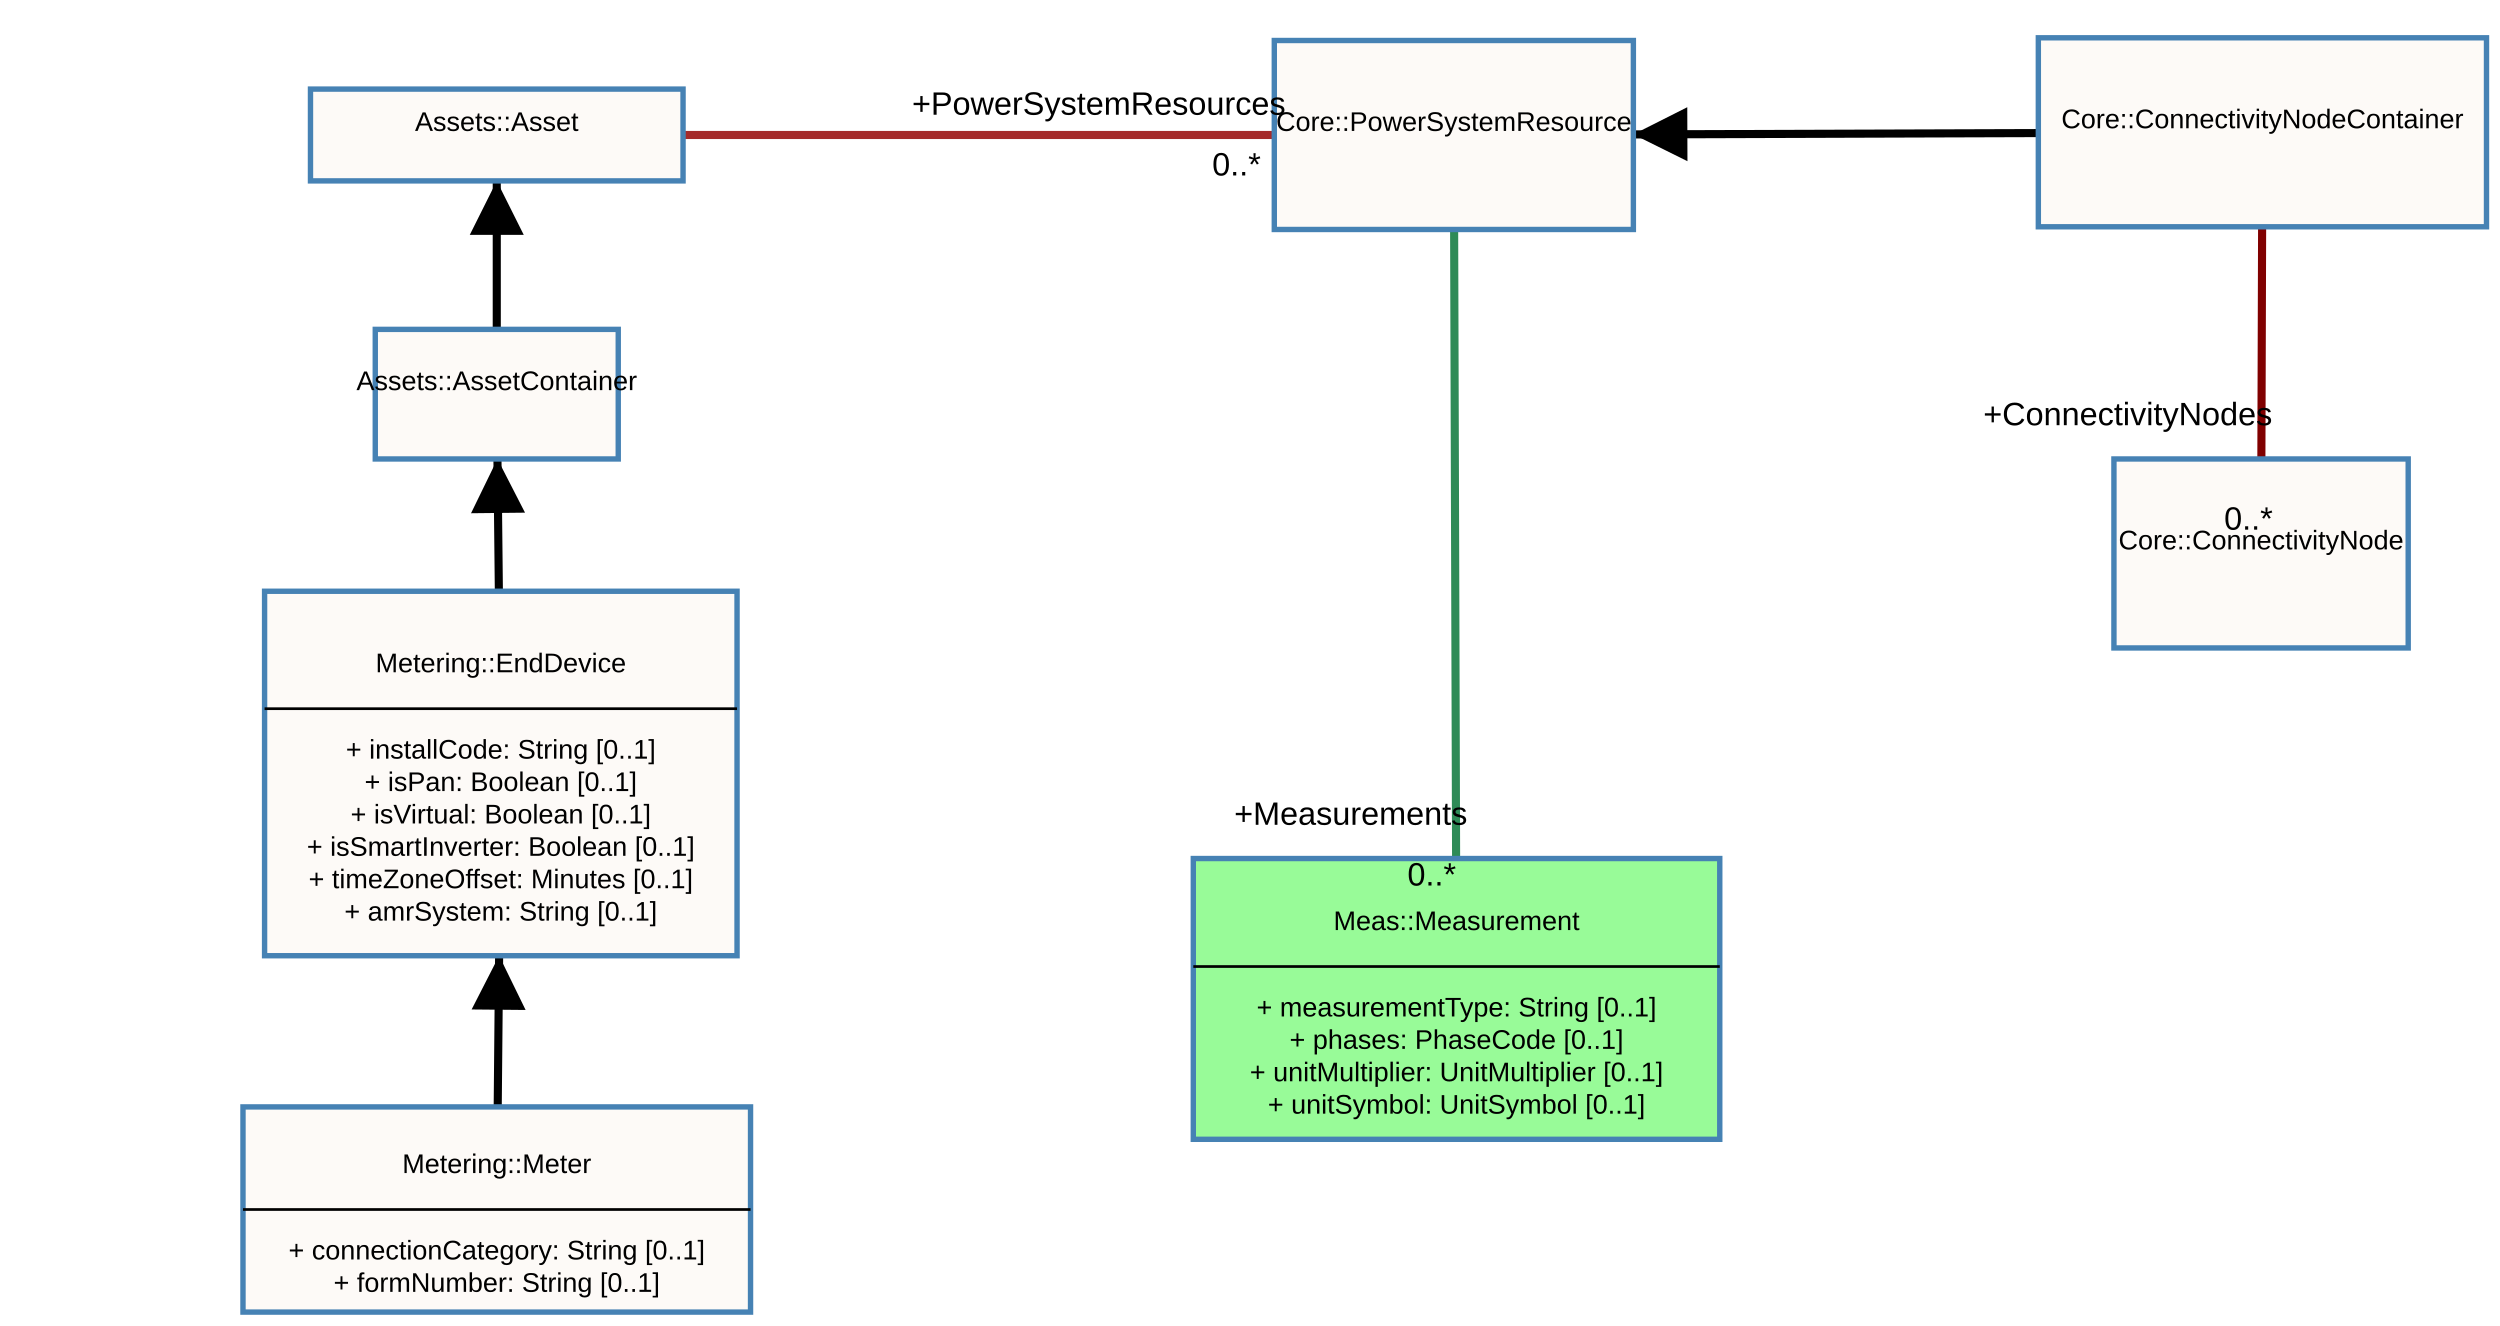
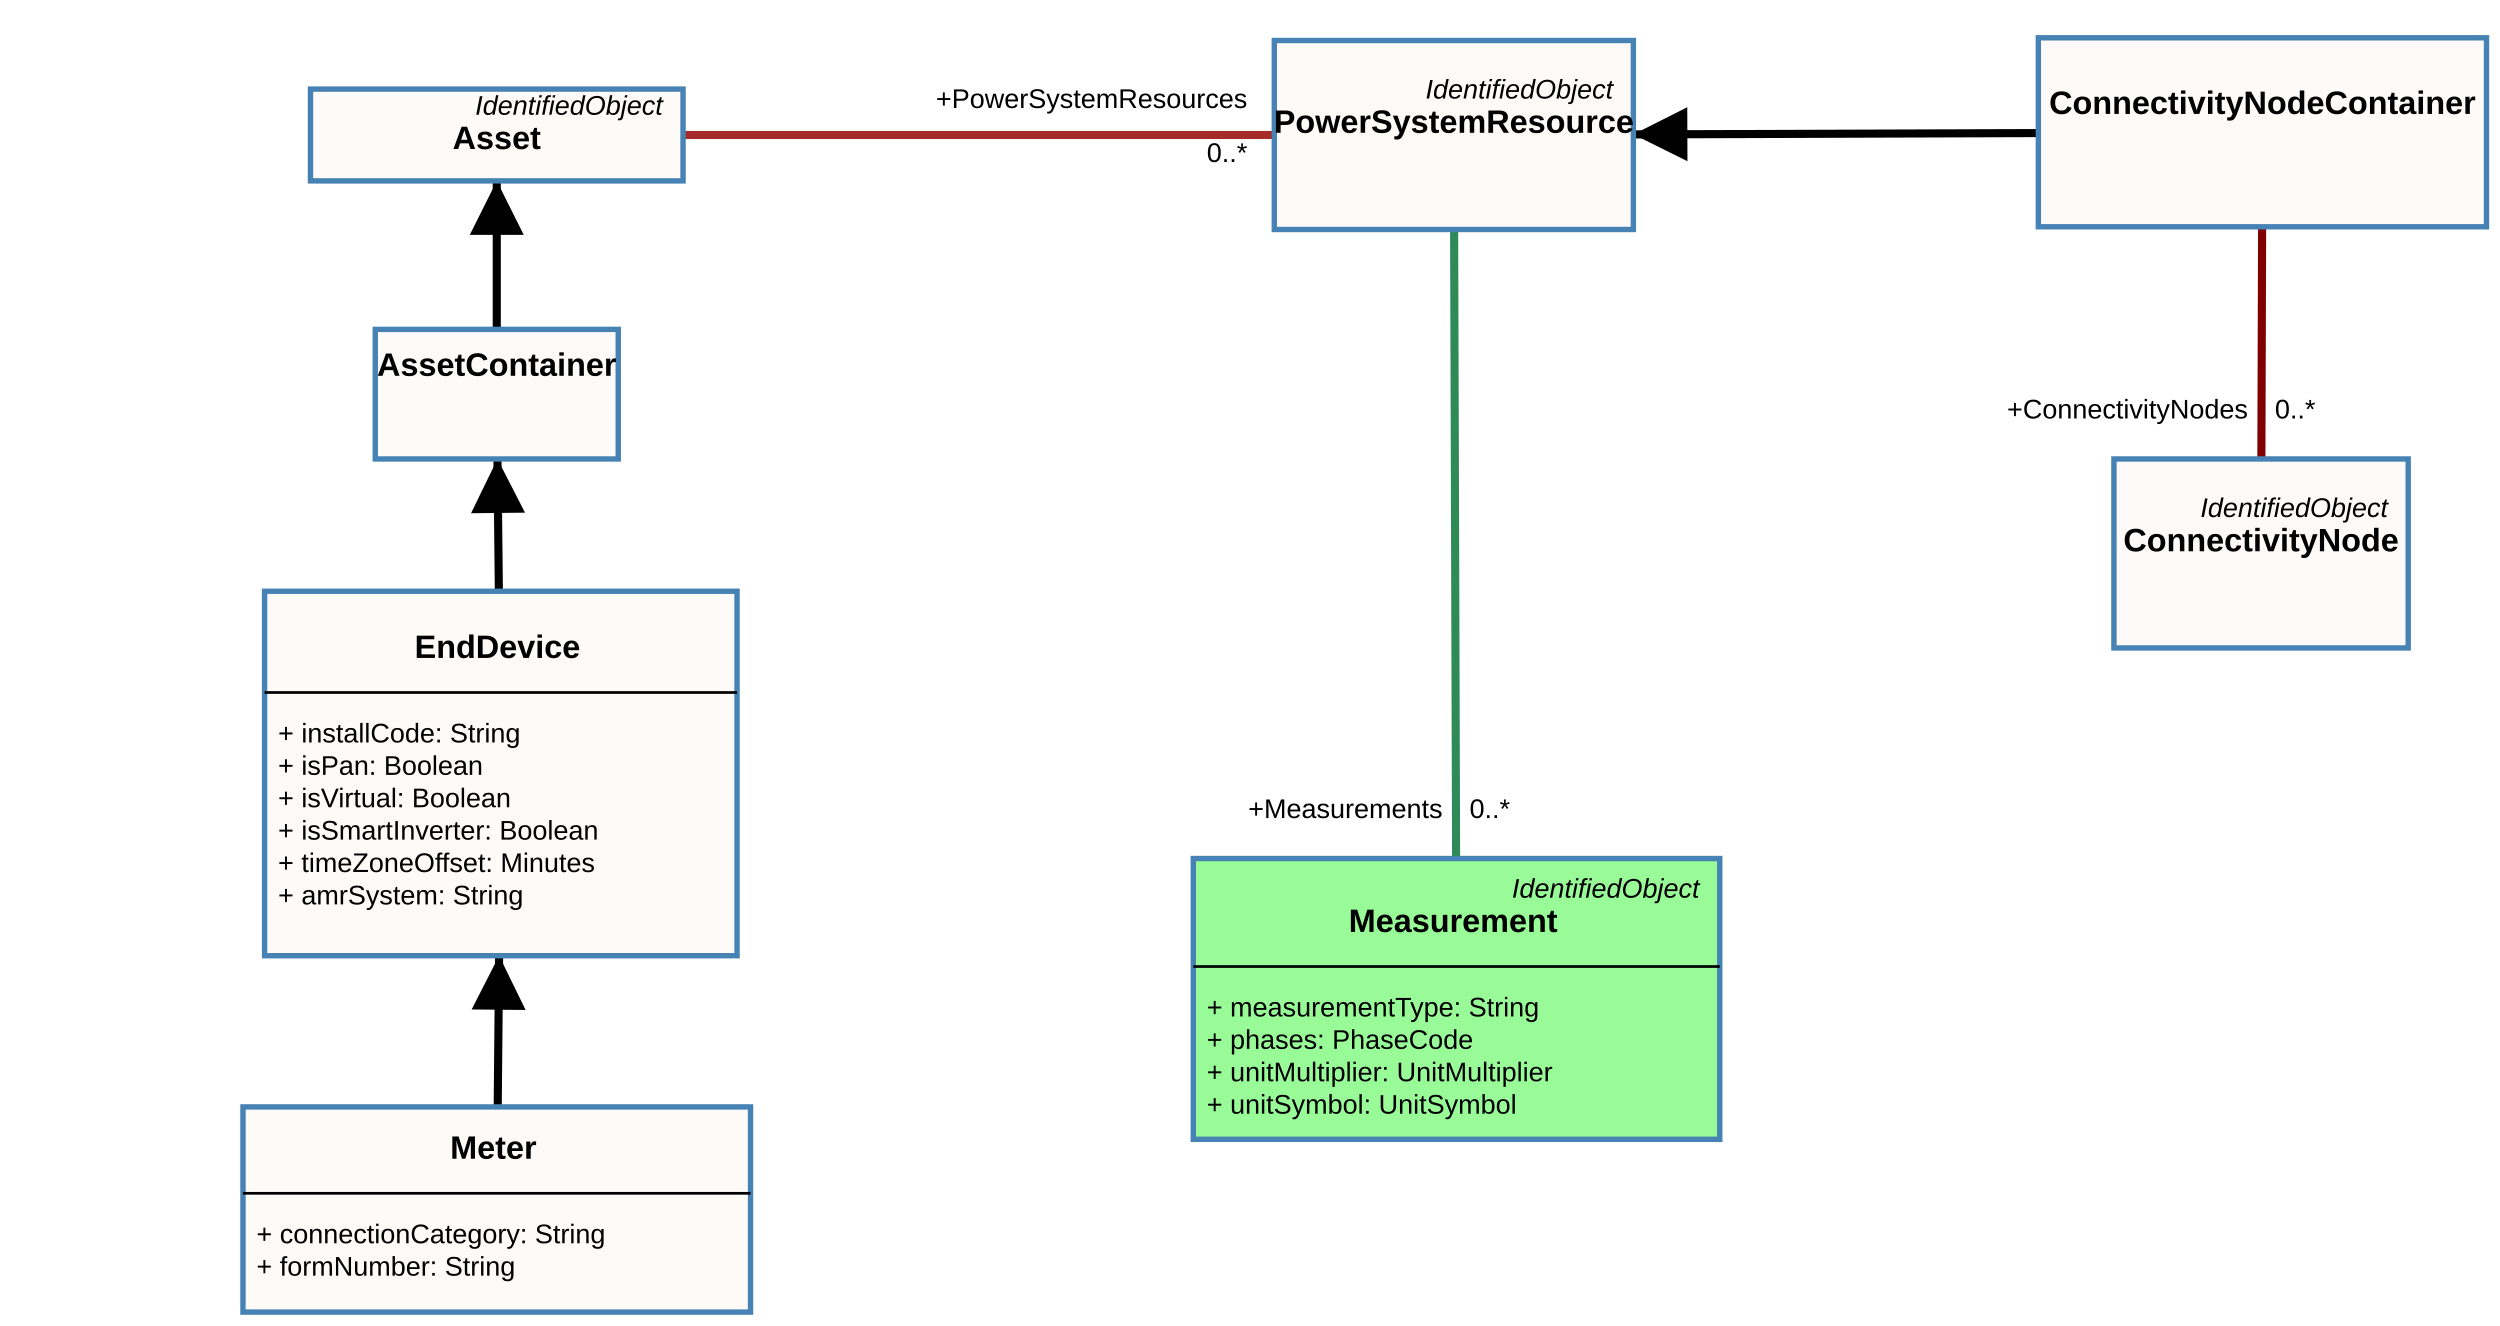
<svg xmlns="http://www.w3.org/2000/svg" width="926" height="491">
  <g class="zoom-group">
    <defs>
      <marker id="arrowhead" viewBox="-0 -5 10 10" refX="5" refY="0" orient="auto" markerWidth="10" markerHeight="10" xoverflow="visible">
        <path d="M 0,-5 L 10 ,0 L 0,5" fill="black" style="stroke: none;" />
      </marker>
    </defs>
    <line class="link" x1="538.5" y1="50" x2="539.5" y2="370" stroke="#2e8b57" stroke-width="3" />
    <line class="link" x1="184" y1="448" x2="185.5" y2="286.5" stroke="#000000" stroke-width="3" marker-end="url(#arrowhead)" />
    <line class="link" x1="185.5" y1="286.5" x2="184" y2="146" stroke="#000000" stroke-width="3" marker-end="url(#arrowhead)" />
    <line class="link" x1="184" y1="146" x2="184" y2="50" stroke="#000000" stroke-width="3" marker-end="url(#arrowhead)" />
    <line class="link" x1="184" y1="50" x2="538.5" y2="50" stroke="#a52a2a" stroke-width="3" />
    <line class="link" x1="838" y1="49" x2="538.5" y2="50" stroke="#000000" stroke-width="3" marker-end="url(#arrowhead)" />
    <line class="link" x1="837.5" y1="205" x2="838" y2="49" stroke="#800000" stroke-width="3" />
    <line class="arrow" x2="184.78" y2="364" x1="184" y1="448" stroke="#000000" stroke-width="2" marker-end="url(#arrowhead)" />
    <line class="arrow" x2="184.363" y2="179.999" x1="185.5" y1="286.5" stroke="#000000" stroke-width="2" marker-end="url(#arrowhead)" />
    <line class="arrow" x2="184" y2="77" x1="184" y1="146" stroke="#000000" stroke-width="2" marker-end="url(#arrowhead)" />
    <line class="arrow" x2="615" y2="49.745" x1="838" y1="49" stroke="#000000" stroke-width="2" marker-end="url(#arrowhead)" />
    <g class="draggable" transform="translate(98, 219)">
      <rect class="box" width="175" height="135" style="fill: #fdfaf7; stroke: steelblue; stroke-width: 2px; cursor: move;" />
-       <text class="text" x="87.5" y="26.5" dy=".35em" text-anchor="middle" style="font-family: Arial, sans-serif; fill: black; font-size: 10px; pointer-events: none;">Metering::EndDevice</text>
-       <line x1="0" x2="175" y1="43.5" y2="43.5" stroke="black" stroke-width="1" />
-       <text class="text" x="87.5" y="58.5" dy=".35em" text-anchor="middle" style="font-family: Arial, sans-serif; fill: black; font-size: 10px; pointer-events: none;">+  installCode: String [0..1]</text>
-       <text class="text" x="87.5" y="70.5" dy=".35em" text-anchor="middle" style="font-family: Arial, sans-serif; fill: black; font-size: 10px; pointer-events: none;">+  isPan: Boolean [0..1]</text>
-       <text class="text" x="87.5" y="82.5" dy=".35em" text-anchor="middle" style="font-family: Arial, sans-serif; fill: black; font-size: 10px; pointer-events: none;">+  isVirtual: Boolean [0..1]</text>
-       <text class="text" x="87.5" y="94.5" dy=".35em" text-anchor="middle" style="font-family: Arial, sans-serif; fill: black; font-size: 10px; pointer-events: none;">+  isSmartInverter: Boolean [0..1]</text>
-       <text class="text" x="87.5" y="106.5" dy=".35em" text-anchor="middle" style="font-family: Arial, sans-serif; fill: black; font-size: 10px; pointer-events: none;">+  timeZoneOffset: Minutes [0..1]</text>
-       <text class="text" x="87.5" y="118.5" dy=".35em" text-anchor="middle" style="font-family: Arial, sans-serif; fill: black; font-size: 10px; pointer-events: none;">+  amrSystem: String [0..1]</text>
+       <text x="0" y="0" text-anchor="start" font-size="10px">
+         <tspan x="87.5" y="20.5" dy=".35em" text-anchor="middle" style="font-family: Arial, sans-serif; font-weight: 700; font-style: normal; fill: black; font-size: 12px; pointer-events: none;">EndDevice</tspan>
+         <tspan x="5" y="52.5" dy=".35em" text-anchor="start" style="font-family: Arial, sans-serif; font-weight: 400; font-style: normal; fill: black; font-size: 10px; pointer-events: none;">+   installCode: String</tspan>
+         <tspan x="5" y="64.5" dy=".35em" text-anchor="start" style="font-family: Arial, sans-serif; font-weight: 400; font-style: normal; fill: black; font-size: 10px; pointer-events: none;">+   isPan: Boolean</tspan>
+         <tspan x="5" y="76.5" dy=".35em" text-anchor="start" style="font-family: Arial, sans-serif; font-weight: 400; font-style: normal; fill: black; font-size: 10px; pointer-events: none;">+   isVirtual: Boolean</tspan>
+         <tspan x="5" y="88.5" dy=".35em" text-anchor="start" style="font-family: Arial, sans-serif; font-weight: 400; font-style: normal; fill: black; font-size: 10px; pointer-events: none;">+   isSmartInverter: Boolean</tspan>
+         <tspan x="5" y="100.5" dy=".35em" text-anchor="start" style="font-family: Arial, sans-serif; font-weight: 400; font-style: normal; fill: black; font-size: 10px; pointer-events: none;">+   timeZoneOffset: Minutes</tspan>
+         <tspan x="5" y="112.5" dy=".35em" text-anchor="start" style="font-family: Arial, sans-serif; font-weight: 400; font-style: normal; fill: black; font-size: 10px; pointer-events: none;">+   amrSystem: String</tspan>
+       </text>
+       <line x1="0" x2="175" y1="37.5" y2="37.5" stroke="black" stroke-width="1" />
    </g>
    <g class="draggable" transform="translate(139, 122)">
      <rect class="box" width="90" height="48" style="fill: #fdfaf7; stroke: steelblue; stroke-width: 2px; cursor: move;" />
-       <text class="text" x="45" y="19" dy=".35em" text-anchor="middle" style="font-family: Arial, sans-serif; fill: black; font-size: 10px; pointer-events: none;">Assets::AssetContainer</text>
+       <text x="0" y="0" text-anchor="start" font-size="10px">
+         <tspan x="45" y="13" dy=".35em" text-anchor="middle" style="font-family: Arial, sans-serif; font-weight: 700; font-style: normal; fill: black; font-size: 12px; pointer-events: none;">AssetContainer</tspan>
+       </text>
    </g>
    <g class="draggable" transform="translate(115, 33)">
      <rect class="box" width="138" height="34" style="fill: #fdfaf7; stroke: steelblue; stroke-width: 2px; cursor: move;" />
-       <text class="text" x="69" y="12" dy=".35em" text-anchor="middle" style="font-family: Arial, sans-serif; fill: black; font-size: 10px; pointer-events: none;">Assets::Asset</text>
+       <text x="0" y="0" text-anchor="start" font-size="10px">
+         <tspan x="133" y="6" dy=".35em" text-anchor="end" style="font-family: Arial, sans-serif; font-weight: 400; font-style: italic; fill: black; font-size: 10px; pointer-events: none;">IdentifiedObject</tspan>
+         <tspan x="69" y="18" dy=".35em" text-anchor="middle" style="font-family: Arial, sans-serif; font-weight: 700; font-style: normal; fill: black; font-size: 12px; pointer-events: none;">Asset</tspan>
+       </text>
    </g>
    <g class="draggable" transform="translate(472, 15)">
      <rect class="box" width="133" height="70" style="fill: #fdfaf7; stroke: steelblue; stroke-width: 2px; cursor: move;" />
-       <text class="text" x="66.5" y="30" dy=".35em" text-anchor="middle" style="font-family: Arial, sans-serif; fill: black; font-size: 10px; pointer-events: none;">Core::PowerSystemResource</text>
+       <text x="0" y="0" text-anchor="start" font-size="10px">
+         <tspan x="128" y="18" dy=".35em" text-anchor="end" style="font-family: Arial, sans-serif; font-weight: 400; font-style: italic; fill: black; font-size: 10px; pointer-events: none;">IdentifiedObject</tspan>
+         <tspan x="66.5" y="30" dy=".35em" text-anchor="middle" style="font-family: Arial, sans-serif; font-weight: 700; font-style: normal; fill: black; font-size: 12px; pointer-events: none;">PowerSystemResource</tspan>
+       </text>
    </g>
    <g class="draggable" transform="translate(783, 170)">
      <rect class="box" width="109" height="70" style="fill: #fdfaf7; stroke: steelblue; stroke-width: 2px; cursor: move;" />
-       <text class="text" x="54.5" y="30" dy=".35em" text-anchor="middle" style="font-family: Arial, sans-serif; fill: black; font-size: 10px; pointer-events: none;">Core::ConnectivityNode</text>
+       <text x="0" y="0" text-anchor="start" font-size="10px">
+         <tspan x="104" y="18" dy=".35em" text-anchor="end" style="font-family: Arial, sans-serif; font-weight: 400; font-style: italic; fill: black; font-size: 10px; pointer-events: none;">IdentifiedObject</tspan>
+         <tspan x="54.5" y="30" dy=".35em" text-anchor="middle" style="font-family: Arial, sans-serif; font-weight: 700; font-style: normal; fill: black; font-size: 12px; pointer-events: none;">ConnectivityNode</tspan>
+       </text>
    </g>
    <g class="draggable" transform="translate(755, 14)">
      <rect class="box" width="166" height="70" style="fill: #fdfaf7; stroke: steelblue; stroke-width: 2px; cursor: move;" />
-       <text class="text" x="83" y="30" dy=".35em" text-anchor="middle" style="font-family: Arial, sans-serif; fill: black; font-size: 10px; pointer-events: none;">Core::ConnectivityNodeContainer</text>
+       <text x="0" y="0" text-anchor="start" font-size="10px">
+         <tspan x="83" y="24" dy=".35em" text-anchor="middle" style="font-family: Arial, sans-serif; font-weight: 700; font-style: normal; fill: black; font-size: 12px; pointer-events: none;">ConnectivityNodeContainer</tspan>
+       </text>
    </g>
    <g class="draggable" transform="translate(90, 410)">
      <rect class="box" width="188" height="76" style="fill: #fdfaf7; stroke: steelblue; stroke-width: 2px; cursor: move;" />
-       <text class="text" x="94" y="21" dy=".35em" text-anchor="middle" style="font-family: Arial, sans-serif; fill: black; font-size: 10px; pointer-events: none;">Metering::Meter</text>
-       <line x1="0" x2="188" y1="38" y2="38" stroke="black" stroke-width="1" />
-       <text class="text" x="94" y="53" dy=".35em" text-anchor="middle" style="font-family: Arial, sans-serif; fill: black; font-size: 10px; pointer-events: none;">+  connectionCategory: String [0..1]</text>
-       <text class="text" x="94" y="65" dy=".35em" text-anchor="middle" style="font-family: Arial, sans-serif; fill: black; font-size: 10px; pointer-events: none;">+  formNumber: String [0..1]</text>
+       <text x="0" y="0" text-anchor="start" font-size="10px">
+         <tspan x="94" y="15" dy=".35em" text-anchor="middle" style="font-family: Arial, sans-serif; font-weight: 700; font-style: normal; fill: black; font-size: 12px; pointer-events: none;">Meter</tspan>
+         <tspan x="5" y="47" dy=".35em" text-anchor="start" style="font-family: Arial, sans-serif; font-weight: 400; font-style: normal; fill: black; font-size: 10px; pointer-events: none;">+   connectionCategory: String</tspan>
+         <tspan x="5" y="59" dy=".35em" text-anchor="start" style="font-family: Arial, sans-serif; font-weight: 400; font-style: normal; fill: black; font-size: 10px; pointer-events: none;">+   formNumber: String</tspan>
+       </text>
+       <line x1="0" x2="188" y1="32" y2="32" stroke="black" stroke-width="1" />
    </g>
    <g class="draggable" transform="translate(442, 318)">
      <rect class="box" width="195" height="104" style="fill: #98fb98; stroke: steelblue; stroke-width: 2px; cursor: move;" />
-       <text class="text" x="97.5" y="23" dy=".35em" text-anchor="middle" style="font-family: Arial, sans-serif; fill: black; font-size: 10px; pointer-events: none;">Meas::Measurement</text>
+       <text x="0" y="0" text-anchor="start" font-size="10px">
+         <tspan x="190" y="11" dy=".35em" text-anchor="end" style="font-family: Arial, sans-serif; font-weight: 400; font-style: italic; fill: black; font-size: 10px; pointer-events: none;">IdentifiedObject</tspan>
+         <tspan x="97.5" y="23" dy=".35em" text-anchor="middle" style="font-family: Arial, sans-serif; font-weight: 700; font-style: normal; fill: black; font-size: 12px; pointer-events: none;">Measurement</tspan>
+         <tspan x="5" y="55" dy=".35em" text-anchor="start" style="font-family: Arial, sans-serif; font-weight: 400; font-style: normal; fill: black; font-size: 10px; pointer-events: none;">+   measurementType: String</tspan>
+         <tspan x="5" y="67" dy=".35em" text-anchor="start" style="font-family: Arial, sans-serif; font-weight: 400; font-style: normal; fill: black; font-size: 10px; pointer-events: none;">+   phases: PhaseCode</tspan>
+         <tspan x="5" y="79" dy=".35em" text-anchor="start" style="font-family: Arial, sans-serif; font-weight: 400; font-style: normal; fill: black; font-size: 10px; pointer-events: none;">+   unitMultiplier: UnitMultiplier</tspan>
+         <tspan x="5" y="91" dy=".35em" text-anchor="start" style="font-family: Arial, sans-serif; font-weight: 400; font-style: normal; fill: black; font-size: 10px; pointer-events: none;">+   unitSymbol: UnitSymbol</tspan>
+       </text>
      <line x1="0" x2="195" y1="40" y2="40" stroke="black" stroke-width="1" />
-       <text class="text" x="97.5" y="55" dy=".35em" text-anchor="middle" style="font-family: Arial, sans-serif; fill: black; font-size: 10px; pointer-events: none;">+  measurementType: String [0..1]</text>
-       <text class="text" x="97.5" y="67" dy=".35em" text-anchor="middle" style="font-family: Arial, sans-serif; fill: black; font-size: 10px; pointer-events: none;">+  phases: PhaseCode [0..1]</text>
-       <text class="text" x="97.5" y="79" dy=".35em" text-anchor="middle" style="font-family: Arial, sans-serif; fill: black; font-size: 10px; pointer-events: none;">+  unitMultiplier: UnitMultiplier [0..1]</text>
-       <text class="text" x="97.5" y="91" dy=".35em" text-anchor="middle" style="font-family: Arial, sans-serif; fill: black; font-size: 10px; pointer-events: none;">+  unitSymbol: UnitSymbol [0..1]</text>
    </g>
-     <text class="link-text-start-top" x="479.125" y="97.5" text-anchor="middle" style="font-family: Arial, sans-serif; font-size: 12px; fill: black;" />
-     <text class="link-text-start-top" x="184.399" y="405" text-anchor="middle" style="font-family: Arial, sans-serif; font-size: 12px; fill: black;" />
-     <text class="link-text-start-top" x="184.726" y="214" text-anchor="middle" style="font-family: Arial, sans-serif; font-size: 12px; fill: black;" />
-     <text class="link-text-start-top" x="184" y="117" text-anchor="middle" style="font-family: Arial, sans-serif; font-size: 12px; fill: black;" />
-     <text class="link-text-start-top" x="280" y="42.5" text-anchor="middle" style="font-family: Arial, sans-serif; font-size: 12px; fill: black;" />
-     <text class="link-text-start-top" x="750" y="49.294" text-anchor="middle" style="font-family: Arial, sans-serif; font-size: 12px; fill: black;" />
-     <text class="link-text-start-top" x="788.128" y="157.5" text-anchor="middle" style="font-family: Arial, sans-serif; font-size: 12px; fill: black;">+ConnectivityNodes</text>
-     <text class="link-text-start-btm" x="527.125" y="75" dx="0.35em" dy="1.35em" text-anchor="middle" style="font-family: Arial, sans-serif; font-size: 12px; fill: black;" />
-     <text class="link-text-start-btm" x="184.399" y="405" dx="0.35em" dy="1.35em" text-anchor="middle" style="font-family: Arial, sans-serif; font-size: 12px; fill: black;" />
-     <text class="link-text-start-btm" x="184.726" y="214" dx="0.35em" dy="1.35em" text-anchor="middle" style="font-family: Arial, sans-serif; font-size: 12px; fill: black;" />
-     <text class="link-text-start-btm" x="184" y="117" dx="0.35em" dy="1.35em" text-anchor="middle" style="font-family: Arial, sans-serif; font-size: 12px; fill: black;" />
-     <text class="link-text-start-btm" x="269" y="65" dx="0.35em" dy="1.35em" text-anchor="middle" style="font-family: Arial, sans-serif; font-size: 12px; fill: black;" />
-     <text class="link-text-start-btm" x="750" y="49.294" dx="0.35em" dy="1.35em" text-anchor="middle" style="font-family: Arial, sans-serif; font-size: 12px; fill: black;" />
-     <text class="link-text-start-btm" x="828.628" y="180" dx="0.35em" dy="1.35em" text-anchor="middle" style="font-family: Arial, sans-serif; font-size: 12px; fill: black;">0..*</text>
-     <text class="link-text-end-top" x="500.322" y="305.5" text-anchor="middle" style="font-family: Arial, sans-serif; font-size: 12px; fill: black;">+Measurements</text>
-     <text class="link-text-end-top" x="184.827" y="359" text-anchor="middle" style="font-family: Arial, sans-serif; font-size: 12px; fill: black;" />
-     <text class="link-text-end-top" x="184.31" y="175" text-anchor="middle" style="font-family: Arial, sans-serif; font-size: 12px; fill: black;" />
-     <text class="link-text-end-top" x="184" y="72" text-anchor="middle" style="font-family: Arial, sans-serif; font-size: 12px; fill: black;" />
-     <text class="link-text-end-top" x="407" y="42.5" text-anchor="middle" style="font-family: Arial, sans-serif; font-size: 12px; fill: black;">+PowerSystemResources</text>
-     <text class="link-text-end-top" x="610" y="49.761" text-anchor="middle" style="font-family: Arial, sans-serif; font-size: 12px; fill: black;" />
-     <text class="link-text-end-top" x="764.872" y="96.5" text-anchor="middle" style="font-family: Arial, sans-serif; font-size: 12px; fill: black;" />
-     <text class="link-text-end-btm" x="530.322" y="328" text-anchor="middle" style="font-family: Arial, sans-serif; font-size: 12px; fill: black;">0..*</text>
-     <text class="link-text-end-btm" x="184.827" y="359" text-anchor="middle" style="font-family: Arial, sans-serif; font-size: 12px; fill: black;" />
-     <text class="link-text-end-btm" x="184.31" y="175" text-anchor="middle" style="font-family: Arial, sans-serif; font-size: 12px; fill: black;" />
-     <text class="link-text-end-btm" x="184" y="72" text-anchor="middle" style="font-family: Arial, sans-serif; font-size: 12px; fill: black;" />
-     <text class="link-text-end-btm" x="458" y="65" text-anchor="middle" style="font-family: Arial, sans-serif; font-size: 12px; fill: black;">0..*</text>
-     <text class="link-text-end-btm" x="610" y="49.761" text-anchor="middle" style="font-family: Arial, sans-serif; font-size: 12px; fill: black;" />
-     <text class="link-text-end-btm" x="832.372" y="74" text-anchor="middle" style="font-family: Arial, sans-serif; font-size: 12px; fill: black;" />
+     <text class="link-text-start-top" x="533.625" y="90" text-anchor="end" dy="1em" style="font-family: Arial, sans-serif; font-size: 10px; fill: black;" />
+     <text class="link-text-start-top" x="179.399" y="405" text-anchor="end" dy="-1em" style="font-family: Arial, sans-serif; font-size: 10px; fill: black;" />
+     <text class="link-text-start-top" x="179.726" y="214" text-anchor="end" dy="-1em" style="font-family: Arial, sans-serif; font-size: 10px; fill: black;" />
+     <text class="link-text-start-top" x="179" y="117" text-anchor="end" dy="-1em" style="font-family: Arial, sans-serif; font-size: 10px; fill: black;" />
+     <text class="link-text-start-top" x="263" y="50" text-anchor="start" dy="-1em" style="font-family: Arial, sans-serif; font-size: 10px; fill: black;" />
+     <text class="link-text-start-top" x="745" y="49.294" text-anchor="end" dy="-1em" style="font-family: Arial, sans-serif; font-size: 10px; fill: black;" />
+     <text class="link-text-start-top" x="832.628" y="165" text-anchor="end" dy="-1em" style="font-family: Arial, sans-serif; font-size: 10px; fill: black;">+ConnectivityNodes</text>
+     <text class="link-text-start-btm" x="543.625" y="90" dy="1em" text-anchor="start" style="font-family: Arial, sans-serif; font-size: 10px; fill: black;" />
+     <text class="link-text-start-btm" x="189.399" y="405" dy="-1em" text-anchor="start" style="font-family: Arial, sans-serif; font-size: 10px; fill: black;" />
+     <text class="link-text-start-btm" x="189.726" y="214" dy="-1em" text-anchor="start" style="font-family: Arial, sans-serif; font-size: 10px; fill: black;" />
+     <text class="link-text-start-btm" x="189" y="117" dy="-1em" text-anchor="start" style="font-family: Arial, sans-serif; font-size: 10px; fill: black;" />
+     <text class="link-text-start-btm" x="263" y="50" dy="1em" text-anchor="start" style="font-family: Arial, sans-serif; font-size: 10px; fill: black;" />
+     <text class="link-text-start-btm" x="745" y="49.294" dy="1em" text-anchor="end" style="font-family: Arial, sans-serif; font-size: 10px; fill: black;" />
+     <text class="link-text-start-btm" x="842.628" y="165" dy="-1em" text-anchor="start" style="font-family: Arial, sans-serif; font-size: 10px; fill: black;">0..*</text>
+     <text class="link-text-end-top" x="534.322" y="313" dy="-1em" text-anchor="end" style="font-family: Arial, sans-serif; font-size: 10px; fill: black;">+Measurements</text>
+     <text class="link-text-end-top" x="179.827" y="359" dy="1em" text-anchor="end" style="font-family: Arial, sans-serif; font-size: 10px; fill: black;" />
+     <text class="link-text-end-top" x="179.31" y="175" dy="1em" text-anchor="end" style="font-family: Arial, sans-serif; font-size: 10px; fill: black;" />
+     <text class="link-text-end-top" x="179" y="72" dy="1em" text-anchor="end" style="font-family: Arial, sans-serif; font-size: 10px; fill: black;" />
+     <text class="link-text-end-top" x="462" y="50" dy="-1em" text-anchor="end" style="font-family: Arial, sans-serif; font-size: 10px; fill: black;">+PowerSystemResources</text>
+     <text class="link-text-end-top" x="615" y="49.761" dy="-1em" text-anchor="start" style="font-family: Arial, sans-serif; font-size: 10px; fill: black;" />
+     <text class="link-text-end-top" x="832.872" y="89" dy="1em" text-anchor="end" style="font-family: Arial, sans-serif; font-size: 10px; fill: black;" />
+     <text class="link-text-end-btm" x="544.322" y="313" dy="-1em" text-anchor="start" style="font-family: Arial, sans-serif; font-size: 10px; fill: black;">0..*</text>
+     <text class="link-text-end-btm" x="189.827" y="359" dy="1em" text-anchor="start" style="font-family: Arial, sans-serif; font-size: 10px; fill: black;" />
+     <text class="link-text-end-btm" x="189.31" y="175" dy="1em" text-anchor="start" style="font-family: Arial, sans-serif; font-size: 10px; fill: black;" />
+     <text class="link-text-end-btm" x="189" y="72" dy="1em" text-anchor="start" style="font-family: Arial, sans-serif; font-size: 10px; fill: black;" />
+     <text class="link-text-end-btm" x="462" y="50" dy="1em" text-anchor="end" style="font-family: Arial, sans-serif; font-size: 10px; fill: black;">0..*</text>
+     <text class="link-text-end-btm" x="615" y="49.761" dy="1em" text-anchor="start" style="font-family: Arial, sans-serif; font-size: 10px; fill: black;" />
+     <text class="link-text-end-btm" x="842.872" y="89" dy="1em" text-anchor="start" style="font-family: Arial, sans-serif; font-size: 10px; fill: black;" />
  </g>
</svg>
